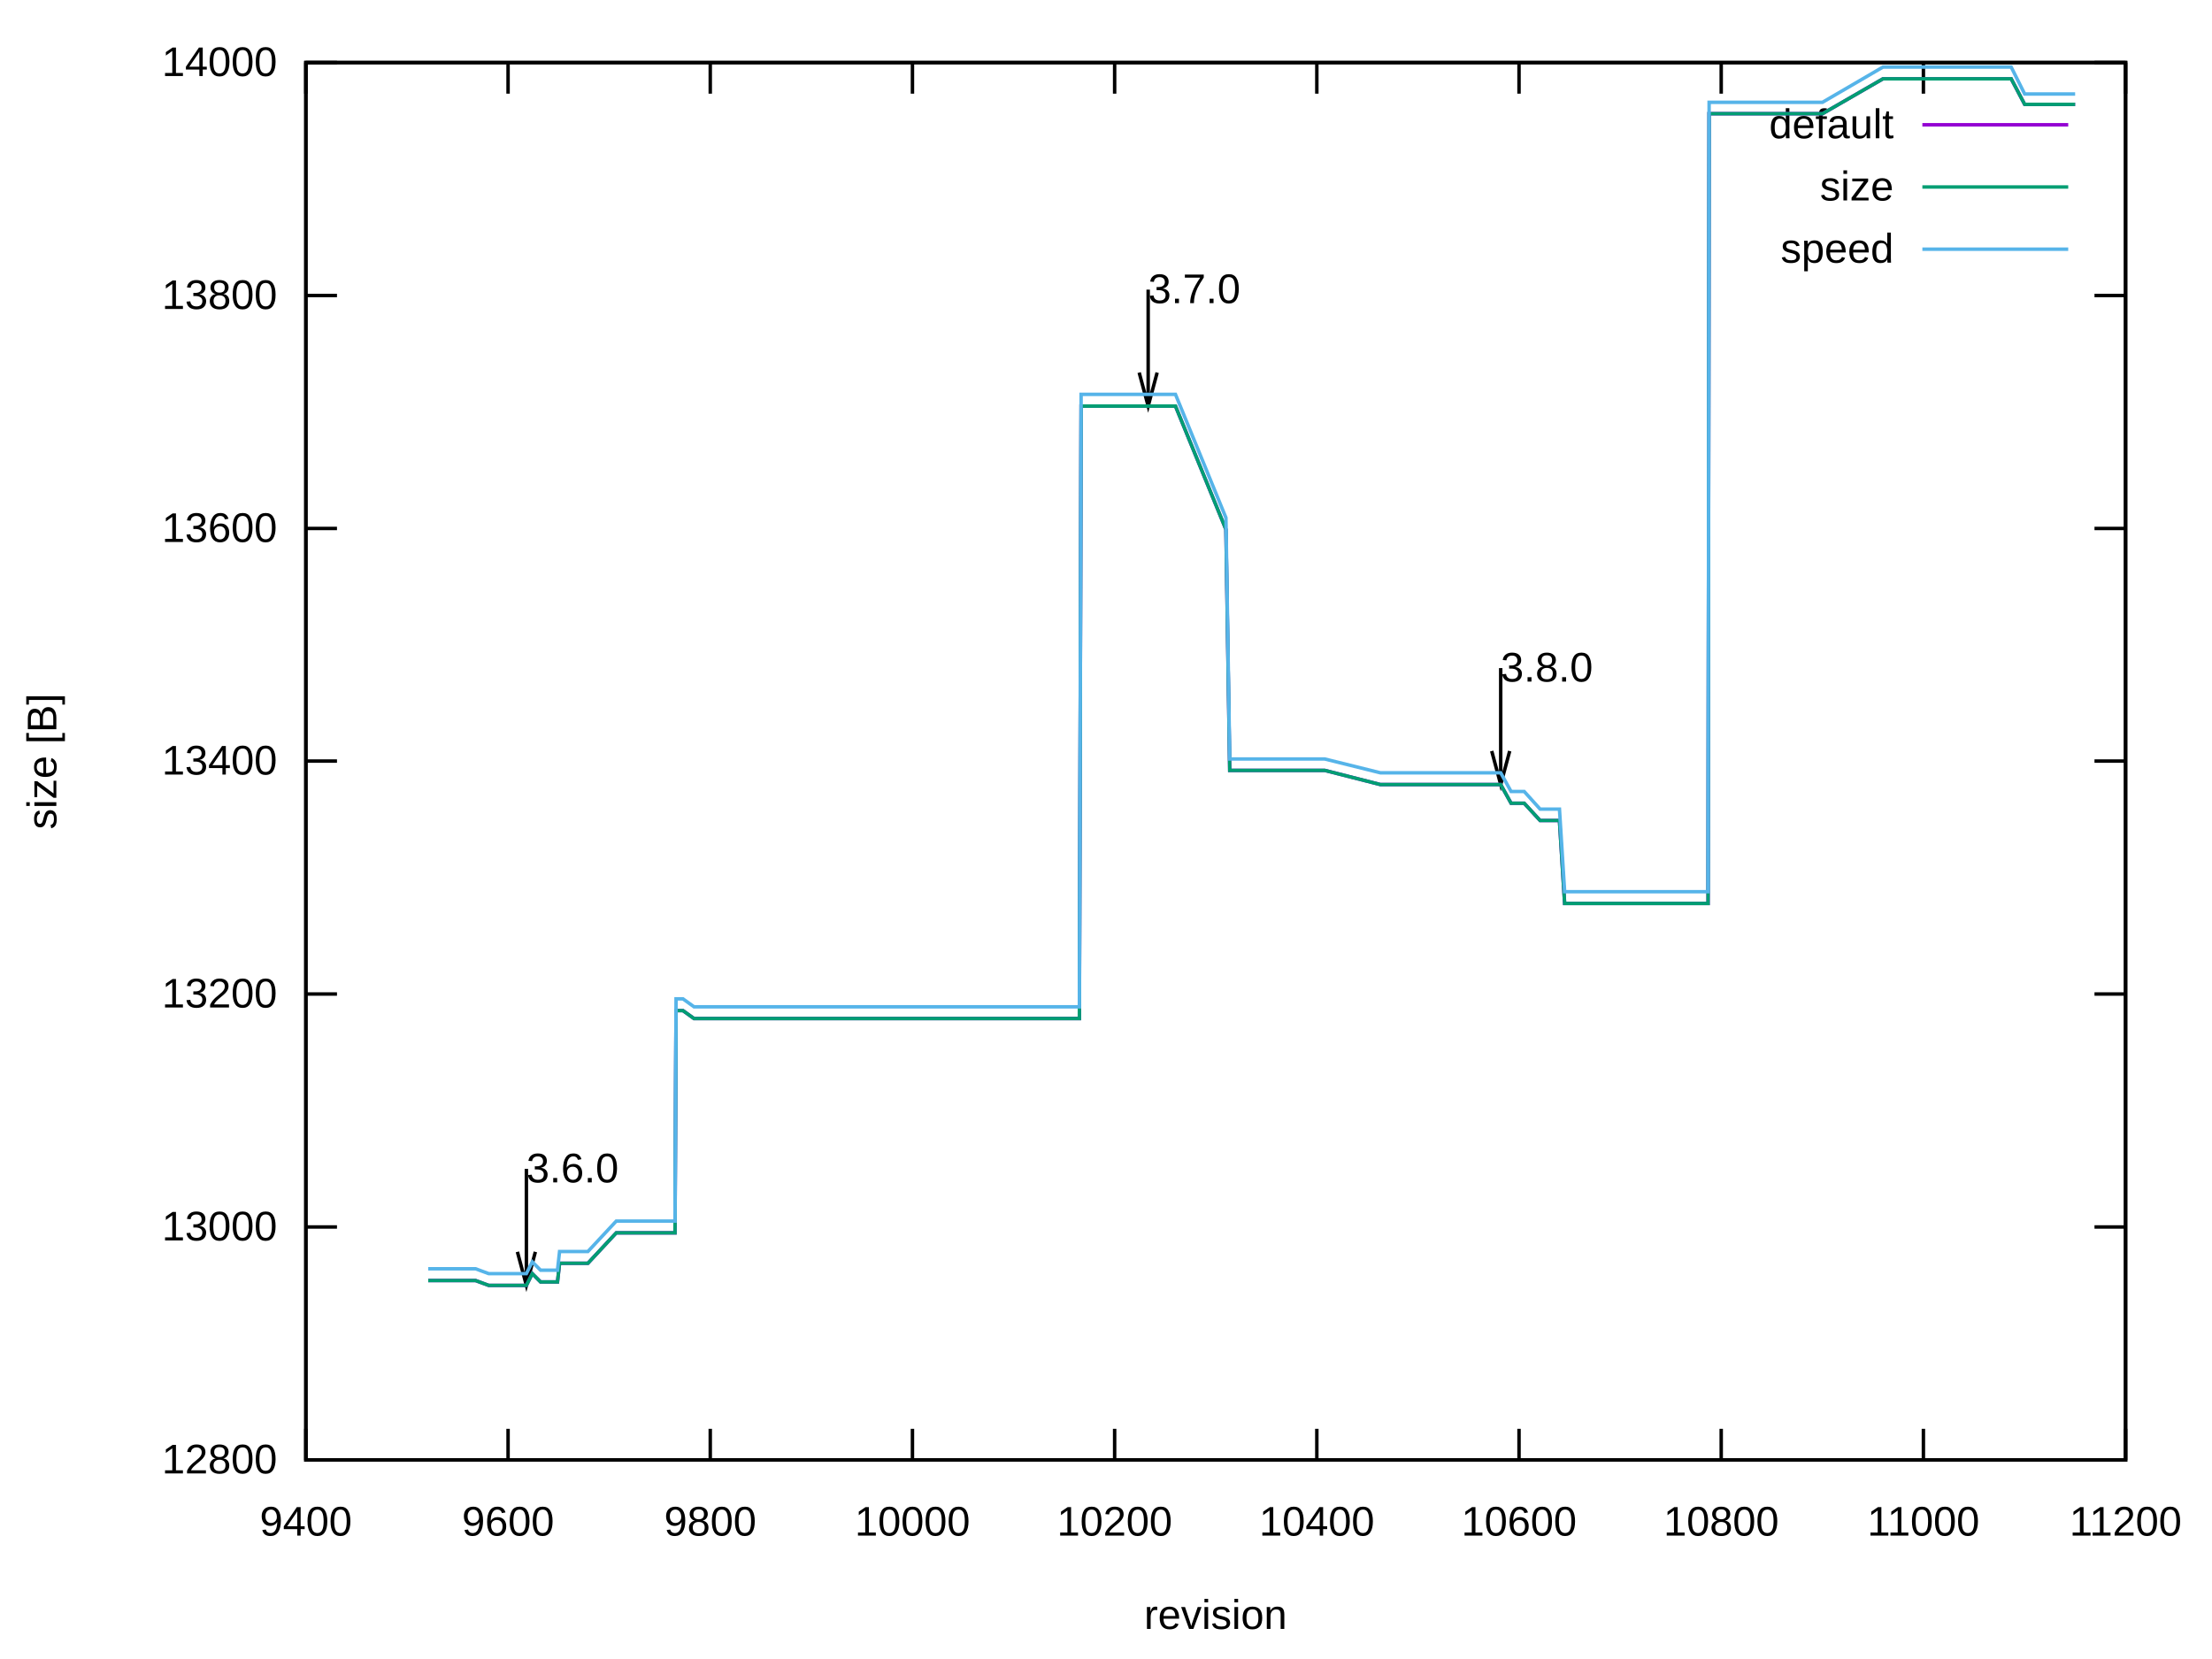
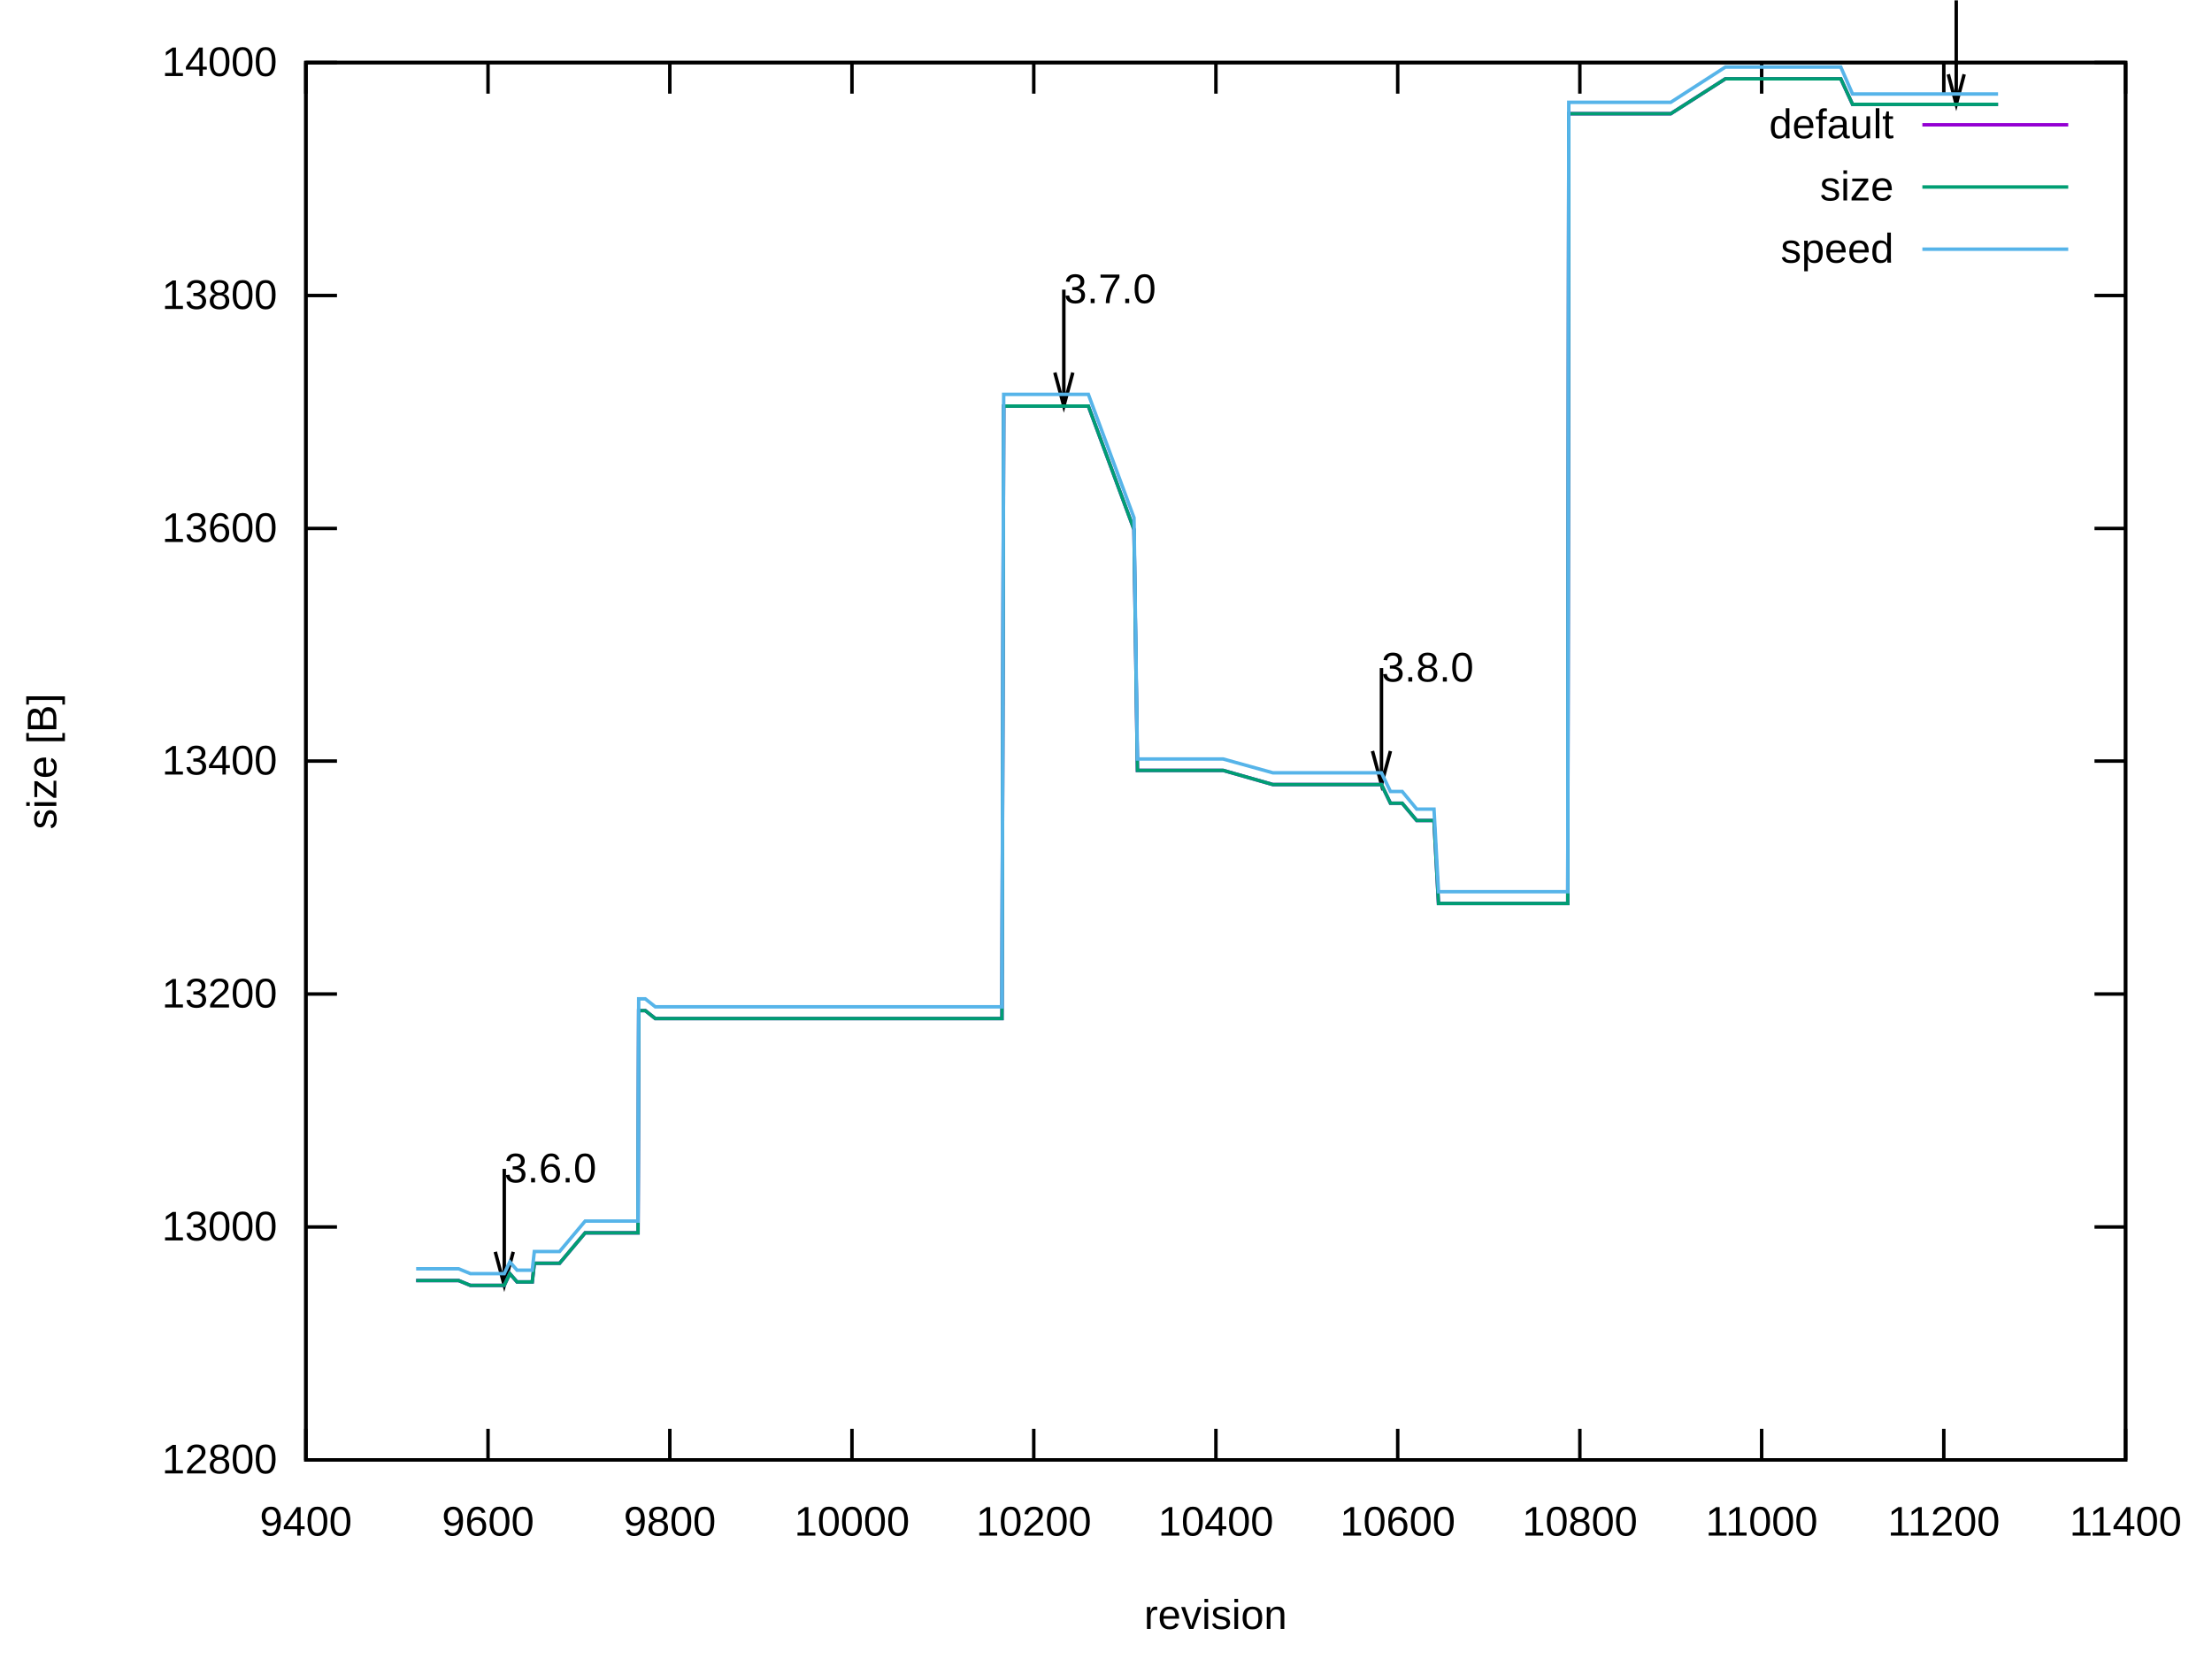
<svg xmlns="http://www.w3.org/2000/svg" xmlns:xlink="http://www.w3.org/1999/xlink" width="640" height="480" viewBox="0 0 640 480">
  <g id="gnuplot_canvas">
    <rect x="0" y="0" width="640" height="480" fill="none" />
    <defs>
      <circle id="gpDot" r="0.5" stroke-width="0.5" stroke="currentColor" />
      <path id="gpPt0" stroke-width="0.222" stroke="currentColor" d="M-1,0 h2 M0,-1 v2" />
      <path id="gpPt1" stroke-width="0.222" stroke="currentColor" d="M-1,-1 L1,1 M1,-1 L-1,1" />
      <path id="gpPt2" stroke-width="0.222" stroke="currentColor" d="M-1,0 L1,0 M0,-1 L0,1 M-1,-1 L1,1 M-1,1 L1,-1" />
      <rect id="gpPt3" stroke-width="0.222" stroke="currentColor" x="-1" y="-1" width="2" height="2" />
      <rect id="gpPt4" stroke-width="0.222" stroke="currentColor" fill="currentColor" x="-1" y="-1" width="2" height="2" />
      <circle id="gpPt5" stroke-width="0.222" stroke="currentColor" cx="0" cy="0" r="1" />
      <use xlink:href="#gpPt5" id="gpPt6" fill="currentColor" stroke="none" />
      <path id="gpPt7" stroke-width="0.222" stroke="currentColor" d="M0,-1.33 L-1.33,0.67 L1.33,0.67 z" />
      <use xlink:href="#gpPt7" id="gpPt8" fill="currentColor" stroke="none" />
      <use xlink:href="#gpPt7" id="gpPt9" stroke="currentColor" transform="rotate(180)" />
      <use xlink:href="#gpPt9" id="gpPt10" fill="currentColor" stroke="none" />
      <use xlink:href="#gpPt3" id="gpPt11" stroke="currentColor" transform="rotate(45)" />
      <use xlink:href="#gpPt11" id="gpPt12" fill="currentColor" stroke="none" />
      <path id="gpPt13" stroke-width="0.222" stroke="currentColor" d="M0,1.330 L1.265,0.411 L0.782,-1.067 L-0.782,-1.076 L-1.265,0.411 z" />
      <use xlink:href="#gpPt13" id="gpPt14" fill="currentColor" stroke="none" />
      <filter id="textbox" filterUnits="objectBoundingBox" x="0" y="0" height="1" width="1">
        <feFlood flood-color="white" flood-opacity="1" result="bgnd" />
        <feComposite in="SourceGraphic" in2="bgnd" operator="atop" />
      </filter>
      <filter id="greybox" filterUnits="objectBoundingBox" x="0" y="0" height="1" width="1">
        <feFlood flood-color="lightgrey" flood-opacity="1" result="grey" />
        <feComposite in="SourceGraphic" in2="grey" operator="atop" />
      </filter>
    </defs>
    <g fill="none" color="white" stroke="currentColor" stroke-width="1.00" stroke-linecap="butt" stroke-linejoin="miter">
</g>
    <g fill="none" color="black" stroke="currentColor" stroke-width="1.00" stroke-linecap="butt" stroke-linejoin="miter">
      <path stroke="black" d="M88.5,422.4 L97.5,422.4 M615.0,422.4 L606.0,422.4  " />
      <g transform="translate(80.2,426.3)" stroke="none" fill="black" font-family="Arial" font-size="12.00" text-anchor="end">
        <text>
          <tspan font-family="Arial"> 12800</tspan>
        </text>
      </g>
    </g>
    <g fill="none" color="black" stroke="currentColor" stroke-width="1.00" stroke-linecap="butt" stroke-linejoin="miter">
      <path stroke="black" d="M88.5,355.0 L97.5,355.0 M615.0,355.0 L606.0,355.0  " />
      <g transform="translate(80.2,358.9)" stroke="none" fill="black" font-family="Arial" font-size="12.00" text-anchor="end">
        <text>
          <tspan font-family="Arial"> 13000</tspan>
        </text>
      </g>
    </g>
    <g fill="none" color="black" stroke="currentColor" stroke-width="1.00" stroke-linecap="butt" stroke-linejoin="miter">
      <path stroke="black" d="M88.5,287.6 L97.5,287.6 M615.0,287.6 L606.0,287.6  " />
      <g transform="translate(80.2,291.5)" stroke="none" fill="black" font-family="Arial" font-size="12.00" text-anchor="end">
        <text>
          <tspan font-family="Arial"> 13200</tspan>
        </text>
      </g>
    </g>
    <g fill="none" color="black" stroke="currentColor" stroke-width="1.00" stroke-linecap="butt" stroke-linejoin="miter">
      <path stroke="black" d="M88.5,220.2 L97.5,220.2 M615.0,220.2 L606.0,220.2  " />
      <g transform="translate(80.2,224.1)" stroke="none" fill="black" font-family="Arial" font-size="12.00" text-anchor="end">
        <text>
          <tspan font-family="Arial"> 13400</tspan>
        </text>
      </g>
    </g>
    <g fill="none" color="black" stroke="currentColor" stroke-width="1.00" stroke-linecap="butt" stroke-linejoin="miter">
      <path stroke="black" d="M88.5,152.9 L97.5,152.9 M615.0,152.9 L606.0,152.9  " />
      <g transform="translate(80.2,156.8)" stroke="none" fill="black" font-family="Arial" font-size="12.00" text-anchor="end">
        <text>
          <tspan font-family="Arial"> 13600</tspan>
        </text>
      </g>
    </g>
    <g fill="none" color="black" stroke="currentColor" stroke-width="1.00" stroke-linecap="butt" stroke-linejoin="miter">
      <path stroke="black" d="M88.5,85.5 L97.5,85.5 M615.0,85.5 L606.0,85.5  " />
      <g transform="translate(80.2,89.4)" stroke="none" fill="black" font-family="Arial" font-size="12.00" text-anchor="end">
        <text>
          <tspan font-family="Arial"> 13800</tspan>
        </text>
      </g>
    </g>
    <g fill="none" color="black" stroke="currentColor" stroke-width="1.00" stroke-linecap="butt" stroke-linejoin="miter">
      <path stroke="black" d="M88.5,18.1 L97.5,18.1 M615.0,18.1 L606.0,18.1  " />
      <g transform="translate(80.2,22.0)" stroke="none" fill="black" font-family="Arial" font-size="12.00" text-anchor="end">
        <text>
          <tspan font-family="Arial"> 14000</tspan>
        </text>
      </g>
    </g>
    <g fill="none" color="black" stroke="currentColor" stroke-width="1.00" stroke-linecap="butt" stroke-linejoin="miter">
      <path stroke="black" d="M88.5,422.4 L88.5,413.4 M88.5,18.1 L88.5,27.1  " />
      <g transform="translate(88.5,444.3)" stroke="none" fill="black" font-family="Arial" font-size="12.00" text-anchor="middle">
        <text>
          <tspan font-family="Arial"> 9400</tspan>
        </text>
      </g>
    </g>
    <g fill="none" color="black" stroke="currentColor" stroke-width="1.00" stroke-linecap="butt" stroke-linejoin="miter">
-       <path stroke="black" d="M147.0,422.4 L147.0,413.4 M147.0,18.1 L147.0,27.1  " />
-       <g transform="translate(147.0,444.3)" stroke="none" fill="black" font-family="Arial" font-size="12.00" text-anchor="middle">
+       <path stroke="black" d="M141.2,422.4 L141.2,413.4 M141.2,18.1 L141.2,27.1  " />
+       <g transform="translate(141.2,444.3)" stroke="none" fill="black" font-family="Arial" font-size="12.00" text-anchor="middle">
        <text>
          <tspan font-family="Arial"> 9600</tspan>
        </text>
      </g>
    </g>
    <g fill="none" color="black" stroke="currentColor" stroke-width="1.00" stroke-linecap="butt" stroke-linejoin="miter">
-       <path stroke="black" d="M205.5,422.4 L205.5,413.4 M205.5,18.1 L205.5,27.1  " />
-       <g transform="translate(205.5,444.3)" stroke="none" fill="black" font-family="Arial" font-size="12.00" text-anchor="middle">
+       <path stroke="black" d="M193.8,422.4 L193.8,413.4 M193.8,18.1 L193.8,27.1  " />
+       <g transform="translate(193.8,444.3)" stroke="none" fill="black" font-family="Arial" font-size="12.00" text-anchor="middle">
        <text>
          <tspan font-family="Arial"> 9800</tspan>
        </text>
      </g>
    </g>
    <g fill="none" color="black" stroke="currentColor" stroke-width="1.00" stroke-linecap="butt" stroke-linejoin="miter">
-       <path stroke="black" d="M264.0,422.4 L264.0,413.4 M264.0,18.1 L264.0,27.1  " />
-       <g transform="translate(264.0,444.3)" stroke="none" fill="black" font-family="Arial" font-size="12.00" text-anchor="middle">
+       <path stroke="black" d="M246.5,422.4 L246.5,413.4 M246.5,18.1 L246.5,27.1  " />
+       <g transform="translate(246.5,444.3)" stroke="none" fill="black" font-family="Arial" font-size="12.00" text-anchor="middle">
        <text>
          <tspan font-family="Arial"> 10000</tspan>
        </text>
      </g>
    </g>
    <g fill="none" color="black" stroke="currentColor" stroke-width="1.00" stroke-linecap="butt" stroke-linejoin="miter">
-       <path stroke="black" d="M322.5,422.4 L322.5,413.4 M322.5,18.1 L322.5,27.1  " />
-       <g transform="translate(322.5,444.3)" stroke="none" fill="black" font-family="Arial" font-size="12.00" text-anchor="middle">
+       <path stroke="black" d="M299.1,422.4 L299.1,413.4 M299.1,18.1 L299.1,27.1  " />
+       <g transform="translate(299.1,444.3)" stroke="none" fill="black" font-family="Arial" font-size="12.00" text-anchor="middle">
        <text>
          <tspan font-family="Arial"> 10200</tspan>
        </text>
      </g>
    </g>
    <g fill="none" color="black" stroke="currentColor" stroke-width="1.00" stroke-linecap="butt" stroke-linejoin="miter">
-       <path stroke="black" d="M381.0,422.4 L381.0,413.4 M381.0,18.1 L381.0,27.1  " />
-       <g transform="translate(381.0,444.3)" stroke="none" fill="black" font-family="Arial" font-size="12.00" text-anchor="middle">
+       <path stroke="black" d="M351.8,422.4 L351.8,413.4 M351.8,18.1 L351.8,27.1  " />
+       <g transform="translate(351.8,444.3)" stroke="none" fill="black" font-family="Arial" font-size="12.00" text-anchor="middle">
        <text>
          <tspan font-family="Arial"> 10400</tspan>
        </text>
      </g>
    </g>
    <g fill="none" color="black" stroke="currentColor" stroke-width="1.00" stroke-linecap="butt" stroke-linejoin="miter">
-       <path stroke="black" d="M439.5,422.4 L439.5,413.4 M439.5,18.1 L439.5,27.1  " />
-       <g transform="translate(439.5,444.3)" stroke="none" fill="black" font-family="Arial" font-size="12.00" text-anchor="middle">
+       <path stroke="black" d="M404.4,422.4 L404.4,413.4 M404.4,18.1 L404.4,27.1  " />
+       <g transform="translate(404.4,444.3)" stroke="none" fill="black" font-family="Arial" font-size="12.00" text-anchor="middle">
        <text>
          <tspan font-family="Arial"> 10600</tspan>
        </text>
      </g>
    </g>
    <g fill="none" color="black" stroke="currentColor" stroke-width="1.00" stroke-linecap="butt" stroke-linejoin="miter">
-       <path stroke="black" d="M498.0,422.4 L498.0,413.4 M498.0,18.1 L498.0,27.1  " />
-       <g transform="translate(498.0,444.3)" stroke="none" fill="black" font-family="Arial" font-size="12.00" text-anchor="middle">
+       <path stroke="black" d="M457.1,422.4 L457.1,413.4 M457.1,18.1 L457.1,27.1  " />
+       <g transform="translate(457.1,444.3)" stroke="none" fill="black" font-family="Arial" font-size="12.00" text-anchor="middle">
        <text>
          <tspan font-family="Arial"> 10800</tspan>
        </text>
      </g>
    </g>
    <g fill="none" color="black" stroke="currentColor" stroke-width="1.00" stroke-linecap="butt" stroke-linejoin="miter">
-       <path stroke="black" d="M556.5,422.4 L556.5,413.4 M556.5,18.1 L556.5,27.1  " />
-       <g transform="translate(556.5,444.3)" stroke="none" fill="black" font-family="Arial" font-size="12.00" text-anchor="middle">
+       <path stroke="black" d="M509.7,422.4 L509.7,413.4 M509.7,18.1 L509.7,27.1  " />
+       <g transform="translate(509.7,444.3)" stroke="none" fill="black" font-family="Arial" font-size="12.00" text-anchor="middle">
        <text>
          <tspan font-family="Arial"> 11000</tspan>
+         </text>
+       </g>
+     </g>
+     <g fill="none" color="black" stroke="currentColor" stroke-width="1.00" stroke-linecap="butt" stroke-linejoin="miter">
+       <path stroke="black" d="M562.4,422.4 L562.4,413.4 M562.4,18.1 L562.4,27.1  " />
+       <g transform="translate(562.4,444.3)" stroke="none" fill="black" font-family="Arial" font-size="12.00" text-anchor="middle">
+         <text>
+           <tspan font-family="Arial"> 11200</tspan>
        </text>
      </g>
    </g>
    <g fill="none" color="black" stroke="currentColor" stroke-width="1.00" stroke-linecap="butt" stroke-linejoin="miter">
      <path stroke="black" d="M615.0,422.4 L615.0,413.4 M615.0,18.1 L615.0,27.1  " />
      <g transform="translate(615.0,444.3)" stroke="none" fill="black" font-family="Arial" font-size="12.00" text-anchor="middle">
        <text>
-           <tspan font-family="Arial"> 11200</tspan>
+           <tspan font-family="Arial"> 11400</tspan>
        </text>
      </g>
    </g>
    <g fill="none" color="black" stroke="currentColor" stroke-width="1.00" stroke-linecap="butt" stroke-linejoin="miter">
</g>
    <g fill="none" color="black" stroke="currentColor" stroke-width="1.00" stroke-linecap="butt" stroke-linejoin="miter">
      <path stroke="black" d="M88.5,18.1 L88.5,422.4 L615.0,422.4 L615.0,18.1 L88.5,18.1 Z  " />
-       <g transform="translate(152.3,342.1)" stroke="none" fill="black" font-family="Arial" font-size="12.00" text-anchor="start">
+       <g transform="translate(145.9,342.1)" stroke="none" fill="black" font-family="Arial" font-size="12.00" text-anchor="start">
        <text>
          <tspan font-family="Arial">3.6.0</tspan>
        </text>
      </g>
-       <g transform="translate(332.2,87.7)" stroke="none" fill="black" font-family="Arial" font-size="12.00" text-anchor="start">
+       <g transform="translate(307.8,87.7)" stroke="none" fill="black" font-family="Arial" font-size="12.00" text-anchor="start">
        <text>
          <tspan font-family="Arial">3.7.0</tspan>
        </text>
      </g>
-       <g transform="translate(434.2,197.2)" stroke="none" fill="black" font-family="Arial" font-size="12.00" text-anchor="start">
+       <g transform="translate(399.7,197.2)" stroke="none" fill="black" font-family="Arial" font-size="12.00" text-anchor="start">
        <text>
          <tspan font-family="Arial">3.8.0</tspan>
        </text>
      </g>
-       <path stroke="black" d="M149.7,362.2 L152.3,371.9 L154.9,362.2 M152.3,338.2 L152.3,371.9 M329.6,107.8 L332.2,117.5 L334.8,107.8   M332.2,83.8 L332.2,117.5 M431.6,217.3 L434.2,227.0 L436.8,217.3 M434.2,193.3 L434.2,227.0  " />
+       <path stroke="black" d="M143.3,362.2 L145.9,371.9 L148.5,362.2 M145.9,338.2 L145.9,371.9 M305.2,107.8 L307.8,117.5 L310.4,107.8   M307.8,83.8 L307.8,117.5 M397.1,217.3 L399.7,227.0 L402.3,217.3 M399.7,193.3 L399.7,227.0 M563.7,21.5   L566.0,30.2 L568.3,21.5 M566.0,0.1 L566.0,30.2  " />
    </g>
    <g fill="none" color="black" stroke="currentColor" stroke-width="1.00" stroke-linecap="butt" stroke-linejoin="miter">
      <g transform="translate(16.3,220.3) rotate(270)" stroke="none" fill="black" font-family="Arial" font-size="12.00" text-anchor="middle">
        <text>
          <tspan font-family="Arial">size [B]</tspan>
        </text>
      </g>
    </g>
    <g fill="none" color="black" stroke="currentColor" stroke-width="1.00" stroke-linecap="butt" stroke-linejoin="miter">
      <g transform="translate(351.7,471.3)" stroke="none" fill="black" font-family="Arial" font-size="12.00" text-anchor="middle">
        <text>
          <tspan font-family="Arial">revision</tspan>
        </text>
      </g>
    </g>
    <g fill="none" color="black" stroke="currentColor" stroke-width="1.00" stroke-linecap="butt" stroke-linejoin="miter">
</g>
    <g id="gnuplot_plot_1">
      <g fill="none" color="black" stroke="currentColor" stroke-width="1.00" stroke-linecap="butt" stroke-linejoin="miter">
        <g transform="translate(547.9,40.0)" stroke="none" fill="black" font-family="Arial" font-size="12.00" text-anchor="end">
          <text>
            <tspan font-family="Arial">default</tspan>
          </text>
        </g>
      </g>
      <g fill="none" color="black" stroke="currentColor" stroke-width="1.00" stroke-linecap="butt" stroke-linejoin="miter">
-         <path stroke="rgb(148,   0, 211)" d="M556.2,36.1 L598.4,36.1 M123.9,370.5 L129.5,370.5 L132.4,370.5 L137.6,370.5 L141.4,371.9 L143.8,371.9   L145.8,371.9 L147.3,371.9 L147.6,371.9 L147.9,371.9 L148.2,371.9 L152.3,371.9 L154.0,368.5 L156.4,370.9   L157.2,370.9 L157.5,370.9 L157.8,370.9 L158.1,370.9 L158.7,370.9 L160.2,370.9 L160.5,370.9 L161.3,370.9   L161.9,365.5 L162.5,365.5 L162.8,365.5 L164.3,365.5 L165.1,365.5 L165.7,365.5 L166.0,365.5 L166.3,365.5   L170.1,365.5 L178.3,356.7 L185.0,356.7 L188.0,356.7 L190.0,356.7 L191.2,356.7 L194.1,356.7 L195.0,356.7   L195.3,356.7 L195.6,292.4 L195.8,292.4 L197.6,292.4 L200.8,294.7 L202.6,294.7 L202.9,294.7 L203.5,294.7   L204.6,294.7 L206.4,294.7 L207.5,294.7 L207.8,294.7 L209.9,294.7 L210.8,294.7 L211.1,294.7 L211.4,294.7   L214.3,294.7 L214.9,294.7 L216.0,294.7 L228.6,294.7 L249.1,294.7 L250.3,294.7 L250.8,294.7 L251.1,294.7   L252.6,294.7 L252.9,294.7 L253.5,294.7 L253.8,294.7 L254.9,294.7 L257.0,294.7 L259.3,294.7 L262.2,294.7   L263.1,294.7 L264.0,294.7 L269.0,294.7 L278.0,294.7 L281.0,294.7 L284.2,294.7 L285.1,294.7 L286.5,294.7   L287.4,294.7 L295.6,294.7 L300.3,294.7 L307.0,294.7 L311.7,294.7 L312.3,294.7 L312.8,117.5 L314.9,117.5   L316.9,117.5 L317.2,117.5 L318.1,117.5 L320.2,117.5 L325.1,117.5 L325.7,117.5 L332.2,117.5 L333.3,117.5   L334.2,117.5 L340.1,117.5 L354.7,153.2 L355.8,222.9 L363.5,222.9 L364.9,222.9 L366.1,222.9 L366.4,222.9   L371.1,222.9 L371.3,222.9 L373.4,222.9 L383.3,222.9 L399.4,227.0 L408.8,227.0 L413.2,227.0 L422.0,227.0   L427.2,227.0 L434.2,227.0 L437.2,232.4 L439.8,232.4 L441.0,232.4 L445.6,237.4 L451.2,237.4 L452.7,261.4   L455.9,261.4 L457.1,261.4 L459.4,261.4 L463.5,261.4 L490.7,261.4 L492.7,261.4 L493.9,261.4 L494.2,261.4   L494.5,32.9 L495.1,32.9 L498.0,32.9 L527.3,32.9 L544.8,22.8 L548.9,22.8 L581.9,22.8 L585.8,30.2   L600.4,30.2  " />
+         <path stroke="rgb(148,   0, 211)" d="M556.2,36.1 L598.4,36.1 M120.4,370.5 L125.4,370.5 L128.0,370.5 L132.7,370.5 L136.1,371.9 L138.3,371.9   L140.1,371.9 L141.4,371.9 L141.7,371.9 L141.9,371.9 L142.2,371.9 L145.9,371.9 L147.5,368.5 L149.6,370.9   L150.4,370.9 L150.6,370.9 L150.9,370.9 L151.2,370.9 L151.7,370.9 L153.0,370.9 L153.3,370.9 L154.0,370.9   L154.6,365.5 L155.1,365.5 L155.4,365.5 L156.7,365.5 L157.5,365.5 L158.0,365.5 L158.3,365.5 L158.5,365.5   L161.9,365.5 L169.3,356.7 L175.4,356.7 L178.0,356.7 L179.8,356.7 L180.9,356.7 L183.5,356.7 L184.3,356.7   L184.6,356.7 L184.8,292.4 L185.1,292.4 L186.7,292.4 L189.6,294.7 L191.2,294.7 L191.4,294.7 L192.0,294.7   L193.0,294.7 L194.6,294.7 L195.6,294.7 L195.9,294.7 L197.7,294.7 L198.5,294.7 L198.8,294.7 L199.1,294.7   L201.7,294.7 L202.2,294.7 L203.3,294.7 L214.6,294.7 L233.0,294.7 L234.1,294.7 L234.6,294.7 L234.9,294.7   L236.2,294.7 L236.4,294.7 L237.0,294.7 L237.2,294.7 L238.3,294.7 L240.1,294.7 L242.2,294.7 L244.9,294.7   L245.7,294.7 L246.5,294.7 L250.9,294.7 L259.1,294.7 L261.7,294.7 L264.6,294.7 L265.4,294.7 L266.7,294.7   L267.5,294.7 L274.9,294.7 L279.1,294.7 L285.1,294.7 L289.4,294.7 L289.9,294.7 L290.4,117.5 L292.3,117.5   L294.1,117.5 L294.4,117.5 L295.2,117.5 L297.0,117.5 L301.5,117.5 L302.0,117.5 L307.8,117.5 L308.8,117.5   L309.6,117.5 L314.9,117.5 L328.1,153.2 L329.1,222.9 L336.0,222.9 L337.3,222.9 L338.3,222.9 L338.6,222.9   L342.8,222.9 L343.1,222.9 L344.9,222.9 L353.9,222.9 L368.3,227.0 L376.8,227.0 L380.7,227.0 L388.6,227.0   L393.3,227.0 L399.7,227.0 L402.3,232.4 L404.7,232.4 L405.7,232.4 L409.9,237.4 L414.9,237.4 L416.2,261.4   L419.1,261.4 L420.2,261.4 L422.3,261.4 L426.0,261.4 L450.5,261.4 L452.3,261.4 L453.4,261.4 L453.6,261.4   L453.9,32.9 L454.4,32.9 L457.1,32.9 L483.4,32.9 L499.2,22.8 L502.9,22.8 L532.6,22.8 L536.0,30.2   L549.2,30.2 L566.0,30.2 L578.1,30.2  " />
      </g>
    </g>
    <g id="gnuplot_plot_2">
      <g fill="none" color="black" stroke="currentColor" stroke-width="1.00" stroke-linecap="butt" stroke-linejoin="miter">
        <g transform="translate(547.9,58.0)" stroke="none" fill="black" font-family="Arial" font-size="12.00" text-anchor="end">
          <text>
            <tspan font-family="Arial">size</tspan>
          </text>
        </g>
      </g>
      <g fill="none" color="black" stroke="currentColor" stroke-width="1.00" stroke-linecap="butt" stroke-linejoin="miter">
-         <path stroke="rgb(  0, 158, 115)" d="M556.2,54.1 L598.4,54.1 M123.9,370.5 L129.5,370.5 L132.4,370.5 L137.6,370.5 L141.4,371.9 L143.8,371.9   L145.8,371.9 L147.3,371.9 L147.6,371.9 L147.9,371.9 L148.2,371.9 L152.3,371.9 L154.0,368.5 L156.4,370.9   L157.2,370.9 L157.5,370.9 L157.8,370.9 L158.1,370.9 L158.7,370.9 L160.2,370.9 L160.5,370.9 L161.3,370.9   L161.9,365.5 L162.5,365.5 L162.8,365.5 L164.3,365.5 L165.1,365.5 L165.7,365.5 L166.0,365.5 L166.3,365.5   L170.1,365.5 L178.3,356.7 L185.0,356.7 L188.0,356.7 L190.0,356.7 L191.2,356.7 L194.1,356.7 L195.0,356.7   L195.3,356.7 L195.6,292.4 L195.8,292.4 L197.6,292.4 L200.8,294.7 L202.6,294.7 L202.9,294.7 L203.5,294.7   L204.6,294.7 L206.4,294.7 L207.5,294.7 L207.8,294.7 L209.9,294.7 L210.8,294.7 L211.1,294.7 L211.4,294.7   L214.3,294.7 L214.9,294.7 L216.0,294.7 L228.6,294.7 L249.1,294.7 L250.3,294.7 L250.8,294.7 L251.1,294.7   L252.6,294.7 L252.9,294.7 L253.5,294.7 L253.8,294.7 L254.9,294.7 L257.0,294.7 L259.3,294.7 L262.2,294.7   L263.1,294.7 L264.0,294.7 L269.0,294.7 L278.0,294.7 L281.0,294.7 L284.2,294.7 L285.1,294.7 L286.5,294.7   L287.4,294.7 L295.6,294.7 L300.3,294.7 L307.0,294.7 L311.7,294.7 L312.3,294.7 L312.8,117.5 L314.9,117.5   L316.9,117.5 L317.2,117.5 L318.1,117.5 L320.2,117.5 L325.1,117.5 L325.7,117.5 L332.2,117.5 L333.3,117.5   L334.2,117.5 L340.1,117.5 L354.7,153.2 L355.8,222.9 L363.5,222.9 L364.9,222.9 L366.1,222.9 L366.4,222.9   L371.1,222.9 L371.3,222.9 L373.4,222.9 L383.3,222.9 L399.4,227.0 L408.8,227.0 L413.2,227.0 L422.0,227.0   L427.2,227.0 L434.2,227.0 L437.2,232.4 L439.8,232.4 L441.0,232.4 L445.6,237.4 L451.2,237.4 L452.7,261.4   L455.9,261.4 L457.1,261.4 L459.4,261.4 L463.5,261.4 L490.7,261.4 L492.7,261.4 L493.9,261.4 L494.2,261.4   L494.5,32.9 L495.1,32.9 L498.0,32.9 L527.3,32.9 L544.8,22.8 L548.9,22.8 L581.9,22.8 L585.8,30.2   L600.4,30.2  " />
+         <path stroke="rgb(  0, 158, 115)" d="M556.2,54.1 L598.4,54.1 M120.4,370.5 L125.4,370.5 L128.0,370.5 L132.7,370.5 L136.1,371.9 L138.3,371.9   L140.1,371.9 L141.4,371.9 L141.7,371.9 L141.9,371.9 L142.2,371.9 L145.9,371.9 L147.5,368.5 L149.6,370.9   L150.4,370.9 L150.6,370.9 L150.9,370.9 L151.2,370.9 L151.7,370.9 L153.0,370.9 L153.3,370.9 L154.0,370.9   L154.6,365.5 L155.1,365.5 L155.4,365.5 L156.7,365.5 L157.5,365.5 L158.0,365.5 L158.3,365.5 L158.5,365.5   L161.9,365.5 L169.3,356.7 L175.4,356.7 L178.0,356.7 L179.8,356.7 L180.9,356.7 L183.5,356.7 L184.3,356.7   L184.6,356.7 L184.8,292.4 L185.1,292.4 L186.7,292.4 L189.6,294.7 L191.2,294.7 L191.4,294.7 L192.0,294.7   L193.0,294.7 L194.6,294.7 L195.6,294.7 L195.9,294.7 L197.7,294.7 L198.5,294.7 L198.8,294.7 L199.1,294.7   L201.7,294.7 L202.2,294.7 L203.3,294.7 L214.6,294.7 L233.0,294.7 L234.1,294.7 L234.6,294.7 L234.9,294.7   L236.2,294.7 L236.4,294.7 L237.0,294.7 L237.2,294.7 L238.3,294.7 L240.1,294.7 L242.2,294.7 L244.9,294.7   L245.7,294.7 L246.5,294.7 L250.9,294.7 L259.1,294.7 L261.7,294.7 L264.6,294.7 L265.4,294.7 L266.7,294.7   L267.5,294.7 L274.9,294.7 L279.1,294.7 L285.1,294.7 L289.4,294.7 L289.9,294.7 L290.4,117.5 L292.3,117.5   L294.1,117.5 L294.4,117.5 L295.2,117.5 L297.0,117.5 L301.5,117.5 L302.0,117.5 L307.8,117.5 L308.8,117.5   L309.6,117.5 L314.9,117.5 L328.1,153.2 L329.1,222.9 L336.0,222.9 L337.3,222.9 L338.3,222.9 L338.6,222.9   L342.8,222.9 L343.1,222.9 L344.9,222.9 L353.9,222.9 L368.3,227.0 L376.8,227.0 L380.7,227.0 L388.6,227.0   L393.3,227.0 L399.7,227.0 L402.3,232.4 L404.7,232.4 L405.7,232.4 L409.9,237.4 L414.9,237.4 L416.2,261.4   L419.1,261.4 L420.2,261.4 L422.3,261.4 L426.0,261.4 L450.5,261.4 L452.3,261.4 L453.4,261.4 L453.6,261.4   L453.9,32.9 L454.4,32.9 L457.1,32.9 L483.4,32.9 L499.2,22.8 L502.9,22.8 L532.6,22.8 L536.0,30.2   L549.2,30.2 L566.0,30.2 L578.1,30.2  " />
      </g>
    </g>
    <g id="gnuplot_plot_3">
      <g fill="none" color="black" stroke="currentColor" stroke-width="1.00" stroke-linecap="butt" stroke-linejoin="miter">
        <g transform="translate(547.9,76.0)" stroke="none" fill="black" font-family="Arial" font-size="12.00" text-anchor="end">
          <text>
            <tspan font-family="Arial">speed</tspan>
          </text>
        </g>
      </g>
      <g fill="none" color="black" stroke="currentColor" stroke-width="1.00" stroke-linecap="butt" stroke-linejoin="miter">
-         <path stroke="rgb( 86, 180, 233)" d="M556.2,72.1 L598.4,72.1 M123.9,367.1 L129.5,367.1 L132.4,367.1 L137.6,367.1 L141.4,368.5 L143.8,368.5   L145.8,368.5 L147.3,368.5 L147.6,368.5 L147.9,368.5 L148.2,368.5 L152.3,368.5 L154.0,365.1 L156.4,367.5   L157.2,367.5 L157.5,367.5 L157.8,367.5 L158.1,367.5 L158.7,367.5 L160.2,367.5 L160.5,367.5 L161.3,367.5   L161.9,362.1 L162.5,362.1 L162.8,362.1 L164.3,362.1 L165.1,362.1 L165.7,362.1 L166.0,362.1 L166.3,362.1   L170.1,362.1 L178.3,353.3 L185.0,353.3 L188.0,353.3 L190.0,353.3 L191.2,353.3 L194.1,353.3 L195.0,353.3   L195.3,353.3 L195.6,289.0 L195.8,289.0 L197.6,289.0 L200.8,291.3 L202.6,291.3 L202.9,291.3 L203.5,291.3   L204.6,291.3 L206.4,291.3 L207.5,291.3 L207.8,291.3 L209.9,291.3 L210.8,291.3 L211.1,291.3 L211.4,291.3   L214.3,291.3 L214.9,291.3 L216.0,291.3 L228.6,291.3 L249.1,291.3 L250.3,291.3 L250.8,291.3 L251.1,291.3   L252.6,291.3 L252.9,291.3 L253.5,291.3 L253.8,291.3 L254.9,291.3 L257.0,291.3 L259.3,291.3 L262.2,291.3   L263.1,291.3 L264.0,291.3 L269.0,291.3 L278.0,291.3 L281.0,291.3 L284.2,291.3 L285.1,291.3 L286.5,291.3   L287.4,291.3 L295.6,291.3 L300.3,291.3 L307.0,291.3 L311.7,291.3 L312.3,291.3 L312.8,114.1 L314.9,114.1   L316.9,114.1 L317.2,114.1 L318.1,114.1 L320.2,114.1 L325.1,114.1 L325.7,114.1 L332.2,114.1 L333.3,114.1   L334.2,114.1 L340.1,114.1 L354.7,149.8 L355.8,219.6 L363.5,219.6 L364.9,219.6 L366.1,219.6 L366.4,219.6   L371.1,219.6 L371.3,219.6 L373.4,219.6 L383.3,219.6 L399.4,223.6 L408.8,223.6 L413.2,223.6 L422.0,223.6   L427.2,223.6 L434.2,223.6 L437.2,229.0 L439.8,229.0 L441.0,229.0 L445.6,234.1 L451.2,234.1 L452.7,258.0   L455.9,258.0 L457.1,258.0 L459.4,258.0 L463.5,258.0 L490.7,258.0 L492.7,258.0 L493.9,258.0 L494.2,258.0   L494.5,29.6 L495.1,29.6 L498.0,29.6 L527.3,29.6 L544.8,19.4 L548.9,19.4 L581.9,19.4 L585.8,27.2   L600.4,27.2  " />
+         <path stroke="rgb( 86, 180, 233)" d="M556.2,72.1 L598.4,72.1 M120.4,367.1 L125.4,367.1 L128.0,367.1 L132.7,367.1 L136.1,368.5 L138.3,368.5   L140.1,368.5 L141.4,368.5 L141.7,368.5 L141.9,368.5 L142.2,368.5 L145.9,368.5 L147.5,365.1 L149.6,367.5   L150.4,367.5 L150.6,367.5 L150.9,367.5 L151.2,367.5 L151.7,367.5 L153.0,367.5 L153.3,367.5 L154.0,367.5   L154.6,362.1 L155.1,362.1 L155.4,362.1 L156.7,362.1 L157.5,362.1 L158.0,362.1 L158.3,362.1 L158.5,362.1   L161.9,362.1 L169.3,353.3 L175.4,353.3 L178.0,353.3 L179.8,353.3 L180.9,353.3 L183.5,353.3 L184.3,353.3   L184.6,353.3 L184.8,289.0 L185.1,289.0 L186.7,289.0 L189.6,291.3 L191.2,291.3 L191.4,291.3 L192.0,291.3   L193.0,291.3 L194.6,291.3 L195.6,291.3 L195.9,291.3 L197.7,291.3 L198.5,291.3 L198.8,291.3 L199.1,291.3   L201.7,291.3 L202.2,291.3 L203.3,291.3 L214.6,291.3 L233.0,291.3 L234.1,291.3 L234.6,291.3 L234.9,291.3   L236.2,291.3 L236.4,291.3 L237.0,291.3 L237.2,291.3 L238.3,291.3 L240.1,291.3 L242.2,291.3 L244.9,291.3   L245.7,291.3 L246.5,291.3 L250.9,291.3 L259.1,291.3 L261.7,291.3 L264.6,291.3 L265.4,291.3 L266.7,291.3   L267.5,291.3 L274.9,291.3 L279.1,291.3 L285.1,291.3 L289.4,291.3 L289.9,291.3 L290.4,114.1 L292.3,114.1   L294.1,114.1 L294.4,114.1 L295.2,114.1 L297.0,114.1 L301.5,114.1 L302.0,114.1 L307.8,114.1 L308.8,114.1   L309.6,114.1 L314.9,114.1 L328.1,149.8 L329.1,219.6 L336.0,219.6 L337.3,219.6 L338.3,219.6 L338.6,219.6   L342.8,219.6 L343.1,219.6 L344.9,219.6 L353.9,219.6 L368.3,223.6 L376.8,223.6 L380.7,223.6 L388.6,223.6   L393.3,223.6 L399.7,223.6 L402.3,229.0 L404.7,229.0 L405.7,229.0 L409.9,234.1 L414.9,234.1 L416.2,258.0   L419.1,258.0 L420.2,258.0 L422.3,258.0 L426.0,258.0 L450.5,258.0 L452.3,258.0 L453.4,258.0 L453.6,258.0   L453.9,29.6 L454.4,29.6 L457.1,29.6 L483.4,29.6 L499.2,19.4 L502.9,19.4 L532.6,19.4 L536.0,27.2   L549.2,27.2 L566.0,27.2 L578.1,27.2  " />
      </g>
    </g>
    <g fill="none" color="white" stroke="rgb( 86, 180, 233)" stroke-width="2.00" stroke-linecap="butt" stroke-linejoin="miter">
</g>
    <g fill="none" color="black" stroke="currentColor" stroke-width="2.00" stroke-linecap="butt" stroke-linejoin="miter">
</g>
    <g fill="none" color="black" stroke="black" stroke-width="1.00" stroke-linecap="butt" stroke-linejoin="miter">
</g>
    <g fill="none" color="black" stroke="currentColor" stroke-width="1.00" stroke-linecap="butt" stroke-linejoin="miter">
      <path stroke="black" d="M88.5,18.1 L88.5,422.4 L615.0,422.4 L615.0,18.1 L88.5,18.1 Z  " />
    </g>
    <g fill="none" color="black" stroke="currentColor" stroke-width="1.00" stroke-linecap="butt" stroke-linejoin="miter">
</g>
  </g>
</svg>
